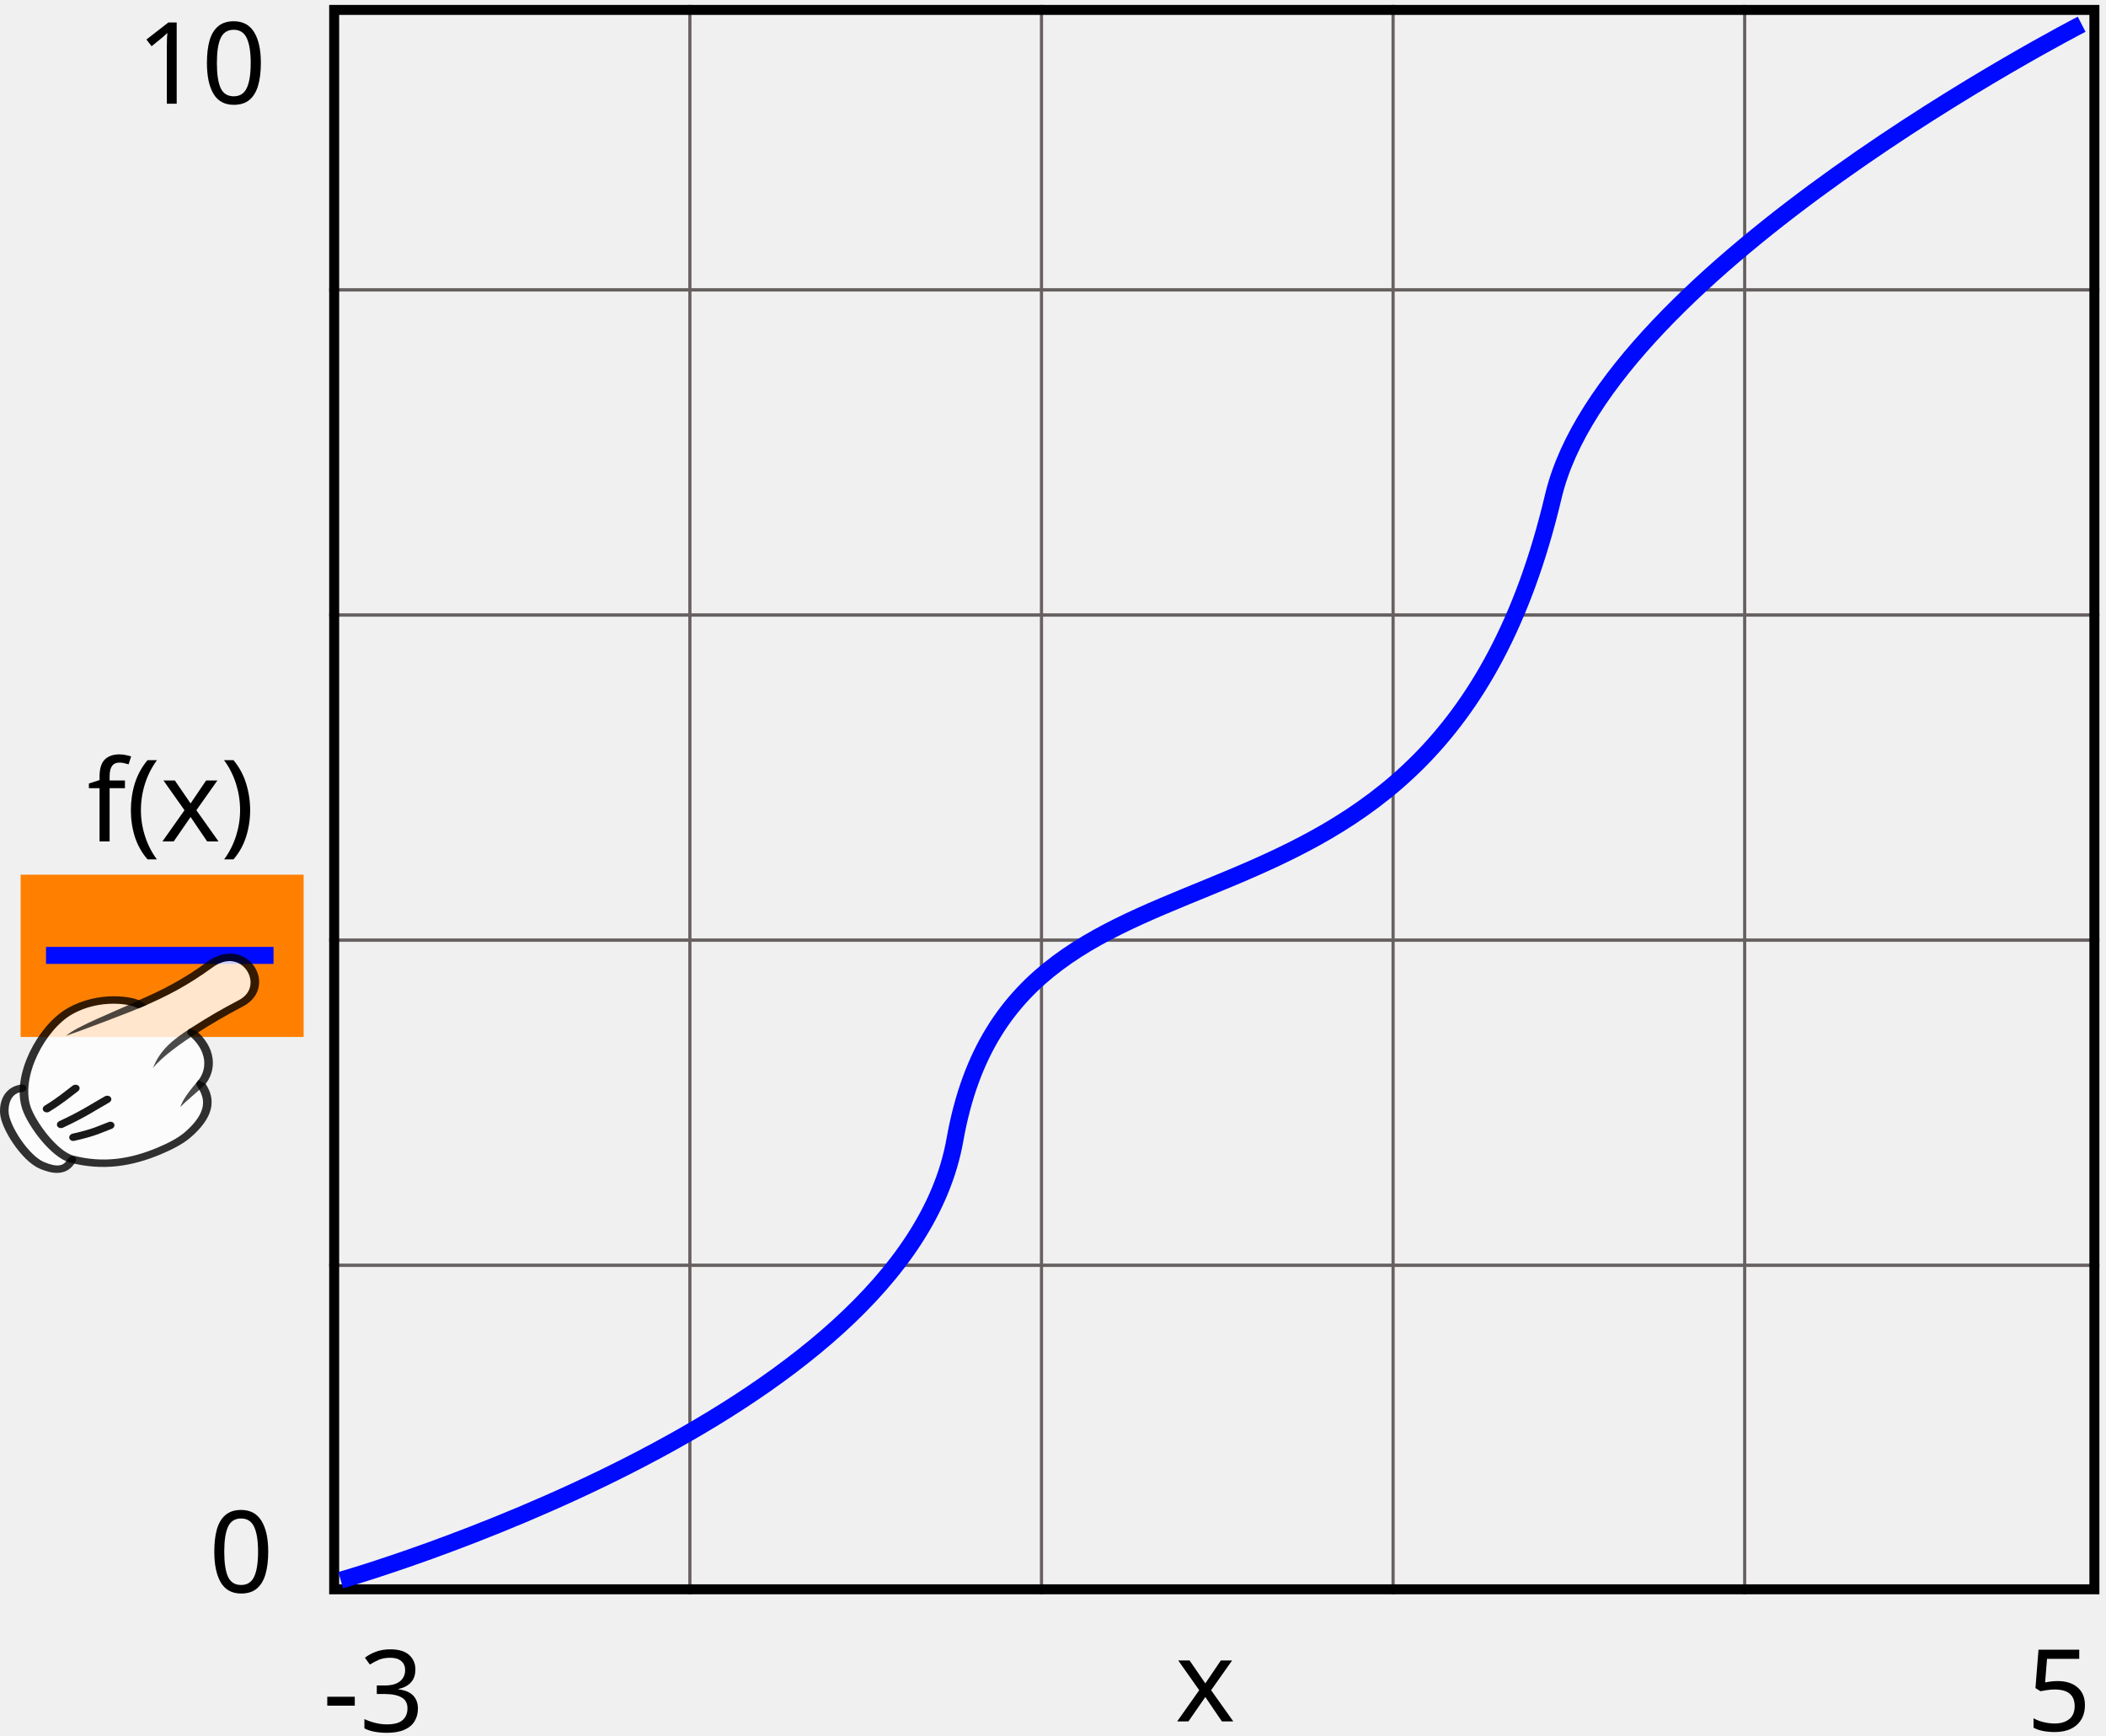
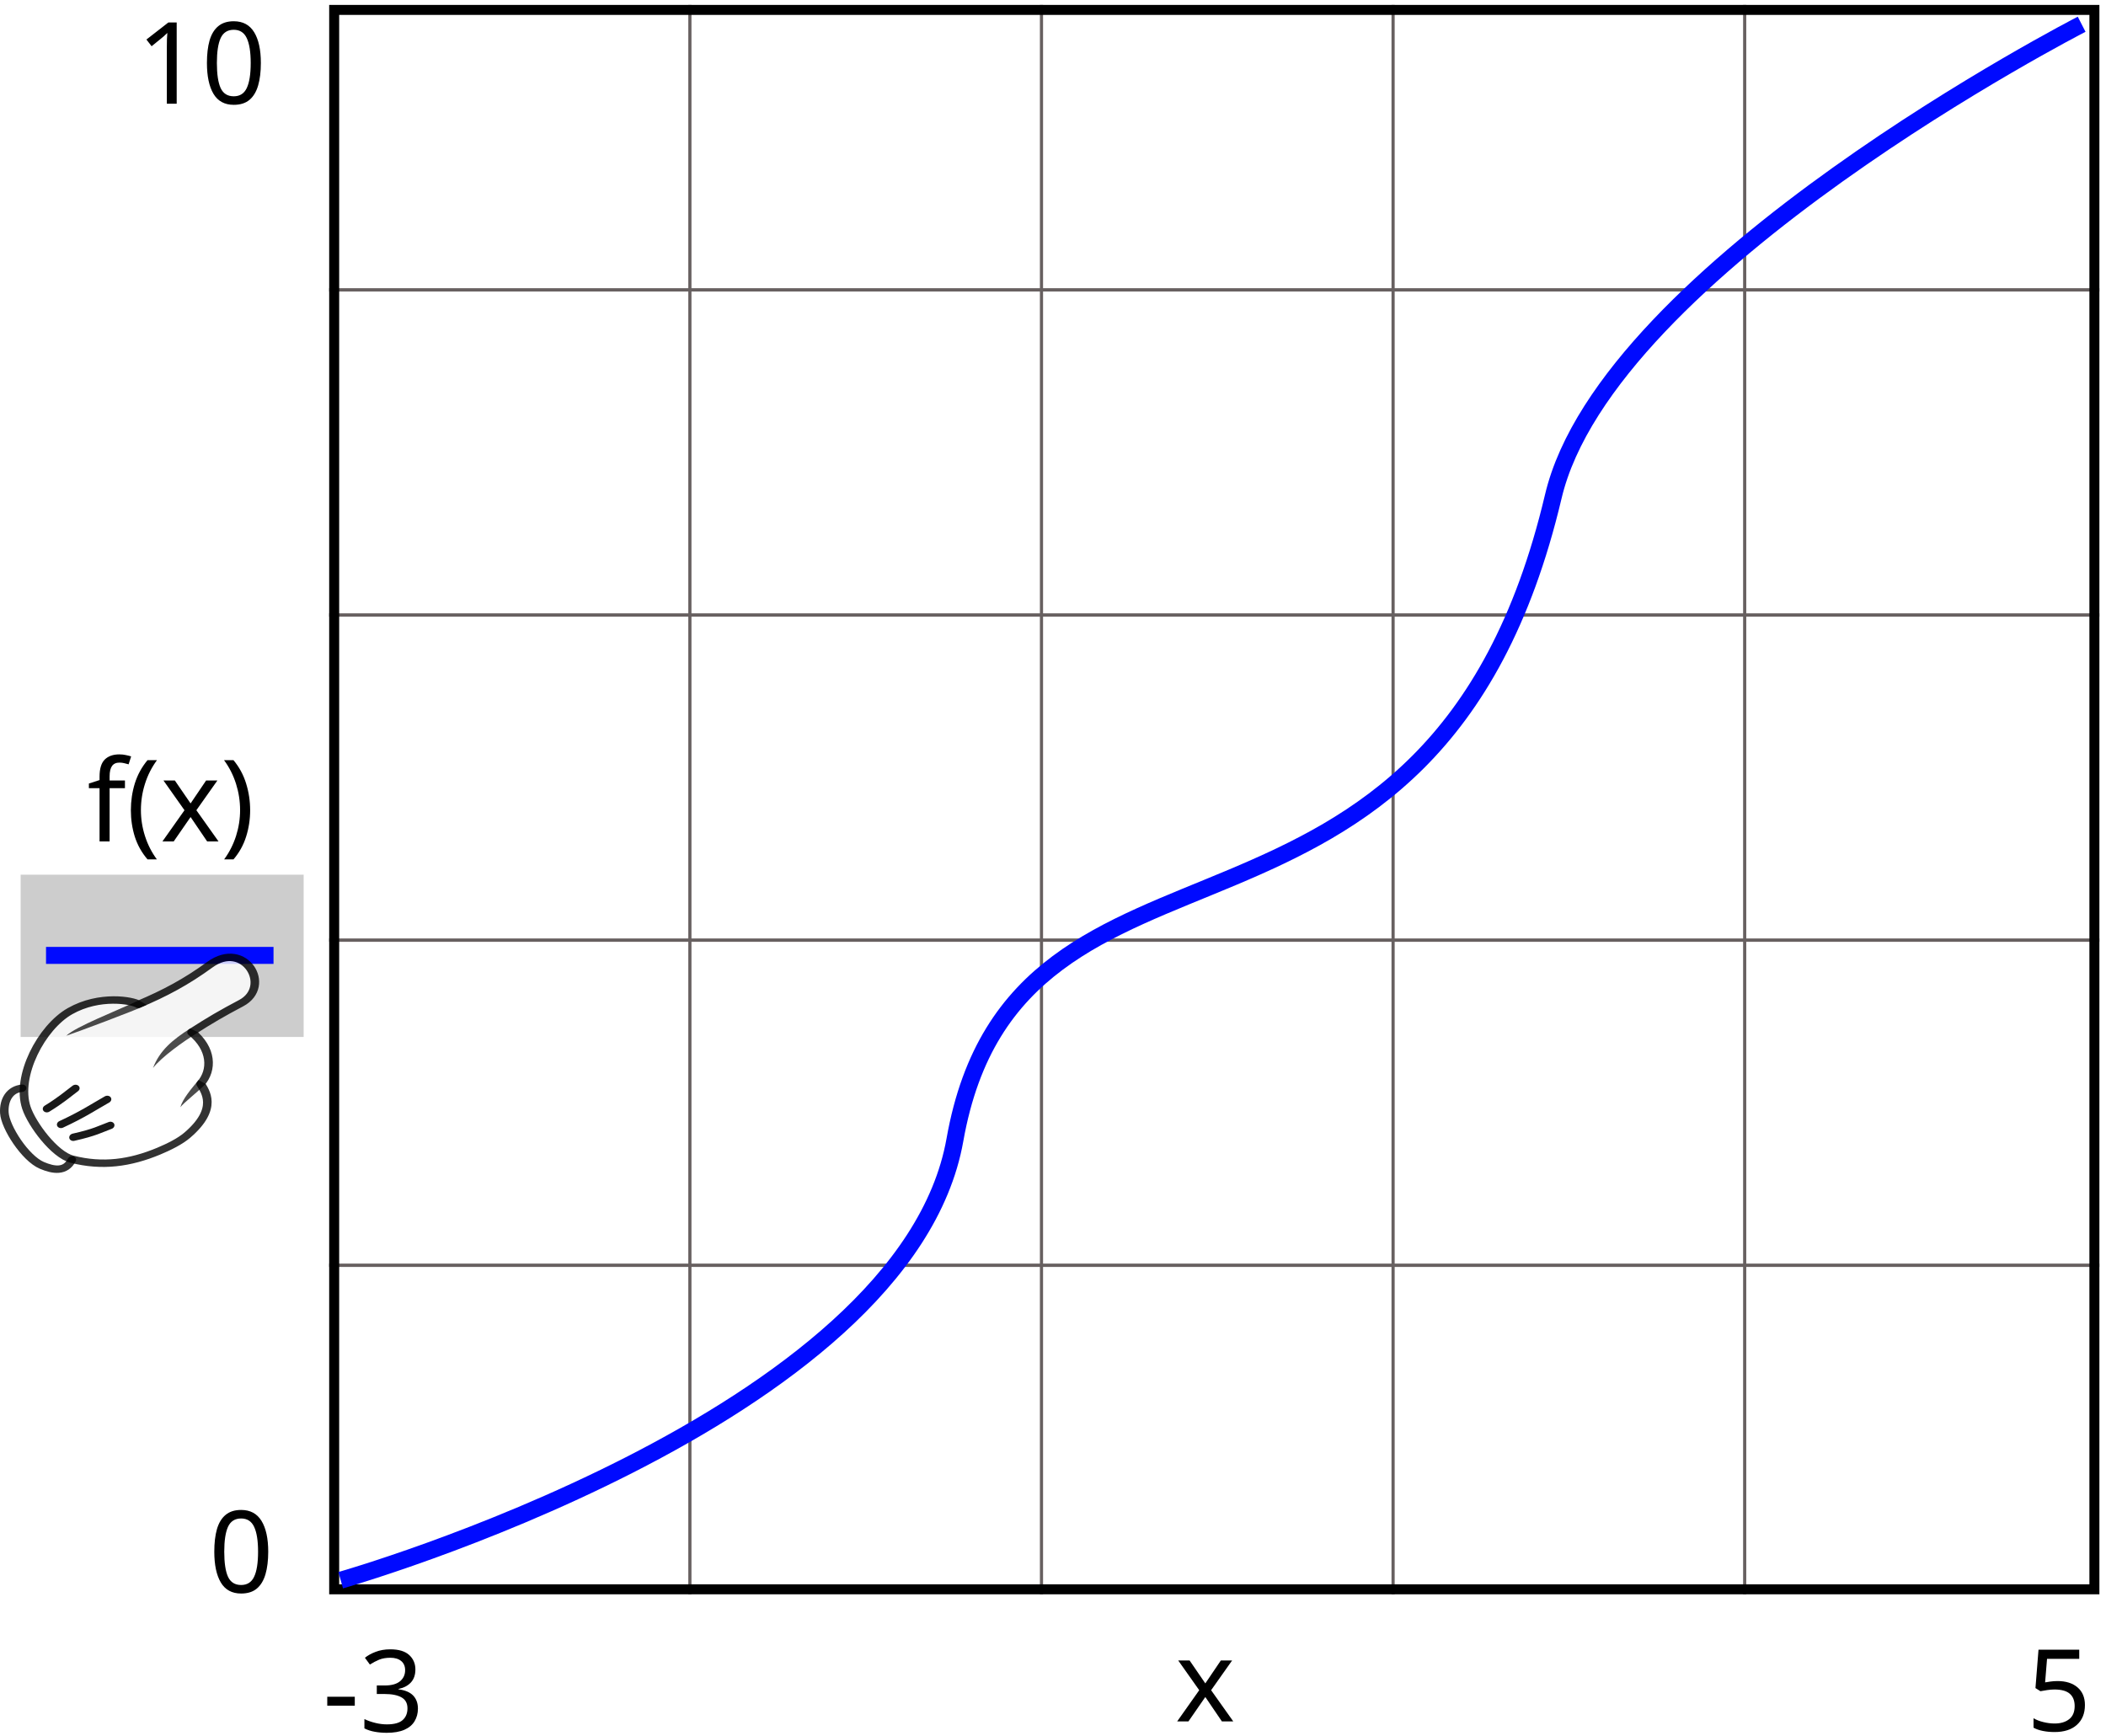
- <svg xmlns="http://www.w3.org/2000/svg" viewBox="0 0 324 267" height="267" width="324" version="1.1" id="svg4387">
+ <svg xmlns="http://www.w3.org/2000/svg" id="svg4387" version="1.1" width="324" height="267" viewBox="0 0 324 267">
  <defs id="defs4391" />
-   <rect style="fill:#ff8000;fill-opacity:1;stroke:none" id="rect3644" y="134.583" x="3.175" ry="0" rx="0" height="24.967" width="43.54" />
-   <path id="path5207" d="m 50.643,44.599 272.341,0" style="fill:none;fill-rule:evenodd;stroke:#676060;stroke-width:0.513px;stroke-linecap:butt;stroke-linejoin:miter;stroke-opacity:1" />
-   <path id="path5207-9" d="m 50.643,94.626 272.341,0" style="fill:none;fill-rule:evenodd;stroke:#676060;stroke-width:0.513px;stroke-linecap:butt;stroke-linejoin:miter;stroke-opacity:1" />
-   <path id="path5207-0" d="m 50.643,144.652 272.341,0" style="fill:none;fill-rule:evenodd;stroke:#676060;stroke-width:0.513px;stroke-linecap:butt;stroke-linejoin:miter;stroke-opacity:1" />
-   <path id="path5207-6" d="m 50.643,194.678 272.341,0" style="fill:none;fill-rule:evenodd;stroke:#676060;stroke-width:0.513px;stroke-linecap:butt;stroke-linejoin:miter;stroke-opacity:1" />
-   <path id="path5207-1" d="m 214.321,245.303 0,-244.546" style="fill:none;fill-rule:evenodd;stroke:#676060;stroke-width:0.486px;stroke-linecap:butt;stroke-linejoin:miter;stroke-opacity:1" />
-   <path id="path5207-9-9" d="m 106.136,245.303 0,-244.546" style="fill:none;fill-rule:evenodd;stroke:#676060;stroke-width:0.486px;stroke-linecap:butt;stroke-linejoin:miter;stroke-opacity:1" />
-   <path id="path5207-0-5" d="m 268.413,245.303 0,-244.546" style="fill:none;fill-rule:evenodd;stroke:#676060;stroke-width:0.486px;stroke-linecap:butt;stroke-linejoin:miter;stroke-opacity:1" />
-   <path id="path5207-6-9" d="m 160.228,245.303 0,-244.546" style="fill:none;fill-rule:evenodd;stroke:#676060;stroke-width:0.486px;stroke-linecap:butt;stroke-linejoin:miter;stroke-opacity:1" />
-   <rect y="1.525" x="51.411" height="243.01" width="270.805" id="rect4403" style="fill:none;fill-rule:evenodd;stroke:#000000;stroke-width:1.536;stroke-linecap:butt;stroke-linejoin:miter;stroke-miterlimit:4;stroke-dasharray:none;stroke-opacity:1" />
-   <path id="path5295" d="m 52.415,243.133 c 0,0 86.849,-24.651 94.499,-67.764 9.576,-53.97 73.556,-20.711 92.058,-98.987 8.321,-35.205 81.281,-72.652 81.281,-72.652 l 0,0" style="fill:none;fill-rule:evenodd;stroke:#000aff;stroke-width:2.614;stroke-linecap:butt;stroke-linejoin:miter;stroke-miterlimit:4;stroke-dasharray:none;stroke-opacity:1" />
-   <text id="text5297" y="264.855" x="180.793" style="font-style:normal;font-weight:normal;font-size:17.5px;line-height:125%;font-family:sans-serif;letter-spacing:0px;word-spacing:0px;fill:#000000;fill-opacity:1;stroke:none;stroke-width:1px;stroke-linecap:butt;stroke-linejoin:miter;stroke-opacity:1;-inkscape-font-specification:'sans-serif, Normal';font-stretch:normal;font-variant:normal;text-anchor:start;text-align:start;writing-mode:lr;" xml:space="preserve">
-     <tspan style="-inkscape-font-specification:'sans-serif, Normal';font-family:sans-serif;font-weight:normal;font-style:normal;font-stretch:normal;font-variant:normal;font-size:17.5px;text-anchor:start;text-align:start;writing-mode:lr;line-height:125%;" y="264.855" x="180.793" id="tspan5299">x</tspan>
+   <rect y="0.204" x="0.4" height="266.796" width="323.596" id="rect847" style="fill:#ffffff;fill-opacity:1;stroke:#ffffff;stroke-width:1;stroke-miterlimit:4;stroke-dasharray:none;stroke-opacity:1" />
+   <rect width="43.54" height="24.967" rx="0" ry="0" x="3.175" y="134.583" id="rect3644" style="fill:#cdcdcd;fill-opacity:1;stroke:none" />
+   <path style="fill:none;fill-rule:evenodd;stroke:#676060;stroke-width:0.513px;stroke-linecap:butt;stroke-linejoin:miter;stroke-opacity:1" d="m 50.643,44.599 272.341,0" id="path5207" />
+   <path style="fill:none;fill-rule:evenodd;stroke:#676060;stroke-width:0.513px;stroke-linecap:butt;stroke-linejoin:miter;stroke-opacity:1" d="m 50.643,94.626 272.341,0" id="path5207-9" />
+   <path style="fill:none;fill-rule:evenodd;stroke:#676060;stroke-width:0.513px;stroke-linecap:butt;stroke-linejoin:miter;stroke-opacity:1" d="m 50.643,144.652 272.341,0" id="path5207-0" />
+   <path style="fill:none;fill-rule:evenodd;stroke:#676060;stroke-width:0.513px;stroke-linecap:butt;stroke-linejoin:miter;stroke-opacity:1" d="m 50.643,194.678 272.341,0" id="path5207-6" />
+   <path style="fill:none;fill-rule:evenodd;stroke:#676060;stroke-width:0.486px;stroke-linecap:butt;stroke-linejoin:miter;stroke-opacity:1" d="m 214.321,245.303 0,-244.546" id="path5207-1" />
+   <path style="fill:none;fill-rule:evenodd;stroke:#676060;stroke-width:0.486px;stroke-linecap:butt;stroke-linejoin:miter;stroke-opacity:1" d="m 106.136,245.303 0,-244.546" id="path5207-9-9" />
+   <path style="fill:none;fill-rule:evenodd;stroke:#676060;stroke-width:0.486px;stroke-linecap:butt;stroke-linejoin:miter;stroke-opacity:1" d="m 268.413,245.303 0,-244.546" id="path5207-0-5" />
+   <path style="fill:none;fill-rule:evenodd;stroke:#676060;stroke-width:0.486px;stroke-linecap:butt;stroke-linejoin:miter;stroke-opacity:1" d="m 160.228,245.303 0,-244.546" id="path5207-6-9" />
+   <rect style="fill:none;fill-rule:evenodd;stroke:#000000;stroke-width:1.536;stroke-linecap:butt;stroke-linejoin:miter;stroke-miterlimit:4;stroke-dasharray:none;stroke-opacity:1" id="rect4403" width="270.805" height="243.01" x="51.411" y="1.525" />
+   <path style="fill:none;fill-rule:evenodd;stroke:#000aff;stroke-width:2.614;stroke-linecap:butt;stroke-linejoin:miter;stroke-miterlimit:4;stroke-dasharray:none;stroke-opacity:1" d="m 52.415,243.133 c 0,0 86.849,-24.651 94.499,-67.764 9.576,-53.97 73.556,-20.711 92.058,-98.987 8.321,-35.205 81.281,-72.652 81.281,-72.652 l 0,0" id="path5295" />
+   <text xml:space="preserve" style="font-style:normal;font-weight:normal;font-size:17.5px;line-height:125%;font-family:sans-serif;letter-spacing:0px;word-spacing:0px;fill:#000000;fill-opacity:1;stroke:none;stroke-width:1px;stroke-linecap:butt;stroke-linejoin:miter;stroke-opacity:1;-inkscape-font-specification:'sans-serif, Normal';font-stretch:normal;font-variant:normal;text-anchor:start;text-align:start;writing-mode:lr;" x="180.793" y="264.855" id="text5297">
+     <tspan id="tspan5299" x="180.793" y="264.855" style="-inkscape-font-specification:'sans-serif, Normal';font-family:sans-serif;font-weight:normal;font-style:normal;font-stretch:normal;font-variant:normal;font-size:17.5px;text-anchor:start;text-align:start;writing-mode:lr;line-height:125%;">x</tspan>
  </text>
-   <text id="text5301" y="129.46" x="13.412" style="font-style:normal;font-variant:normal;font-weight:normal;font-stretch:normal;font-size:17.5px;line-height:125%;font-family:sans-serif;-inkscape-font-specification:'sans-serif, Normal';text-align:start;letter-spacing:0px;word-spacing:0px;writing-mode:lr-tb;text-anchor:start;fill:#000000;fill-opacity:1;stroke:none;stroke-width:1px;stroke-linecap:butt;stroke-linejoin:miter;stroke-opacity:1" xml:space="preserve">
-     <tspan style="font-style:normal;font-variant:normal;font-weight:normal;font-stretch:normal;font-size:17.5px;line-height:125%;font-family:sans-serif;-inkscape-font-specification:'sans-serif, Normal';text-align:start;writing-mode:lr-tb;text-anchor:start" y="129.46" x="13.412" id="tspan5303">f(x)</tspan>
+   <text xml:space="preserve" style="font-style:normal;font-variant:normal;font-weight:normal;font-stretch:normal;font-size:17.5px;line-height:125%;font-family:sans-serif;-inkscape-font-specification:'sans-serif, Normal';text-align:start;letter-spacing:0px;word-spacing:0px;writing-mode:lr-tb;text-anchor:start;fill:#000000;fill-opacity:1;stroke:none;stroke-width:1px;stroke-linecap:butt;stroke-linejoin:miter;stroke-opacity:1" x="13.412" y="129.46" id="text5301">
+     <tspan id="tspan5303" x="13.412" y="129.46" style="font-style:normal;font-variant:normal;font-weight:normal;font-stretch:normal;font-size:17.5px;line-height:125%;font-family:sans-serif;-inkscape-font-specification:'sans-serif, Normal';text-align:start;writing-mode:lr-tb;text-anchor:start">f(x)</tspan>
  </text>
-   <text id="text5305" y="15.957" x="20.966" style="font-style:normal;font-variant:normal;font-weight:normal;font-stretch:normal;font-size:17.5px;line-height:125%;font-family:sans-serif;-inkscape-font-specification:'sans-serif, Normal';text-align:start;letter-spacing:0px;word-spacing:0px;writing-mode:lr-tb;text-anchor:start;fill:#000000;fill-opacity:1;stroke:none;stroke-width:1px;stroke-linecap:butt;stroke-linejoin:miter;stroke-opacity:1" xml:space="preserve">
-     <tspan style="font-style:normal;font-variant:normal;font-weight:normal;font-stretch:normal;font-size:17.5px;line-height:125%;font-family:sans-serif;-inkscape-font-specification:'sans-serif, Normal';text-align:start;writing-mode:lr-tb;text-anchor:start" y="15.957" x="20.966" id="tspan5307">10</tspan>
+   <text xml:space="preserve" style="font-style:normal;font-variant:normal;font-weight:normal;font-stretch:normal;font-size:17.5px;line-height:125%;font-family:sans-serif;-inkscape-font-specification:'sans-serif, Normal';text-align:start;letter-spacing:0px;word-spacing:0px;writing-mode:lr-tb;text-anchor:start;fill:#000000;fill-opacity:1;stroke:none;stroke-width:1px;stroke-linecap:butt;stroke-linejoin:miter;stroke-opacity:1" x="20.966" y="15.957" id="text5305">
+     <tspan id="tspan5307" x="20.966" y="15.957" style="font-style:normal;font-variant:normal;font-weight:normal;font-stretch:normal;font-size:17.5px;line-height:125%;font-family:sans-serif;-inkscape-font-specification:'sans-serif, Normal';text-align:start;writing-mode:lr-tb;text-anchor:start">10</tspan>
  </text>
-   <text id="text5309" y="245.013" x="32.108" style="font-style:normal;font-variant:normal;font-weight:normal;font-stretch:normal;font-size:17.5px;line-height:125%;font-family:sans-serif;-inkscape-font-specification:'sans-serif, Normal';text-align:start;letter-spacing:0px;word-spacing:0px;writing-mode:lr-tb;text-anchor:start;fill:#000000;fill-opacity:1;stroke:none;stroke-width:1px;stroke-linecap:butt;stroke-linejoin:miter;stroke-opacity:1" xml:space="preserve">
-     <tspan style="font-style:normal;font-variant:normal;font-weight:normal;font-stretch:normal;font-size:17.5px;line-height:125%;font-family:sans-serif;-inkscape-font-specification:'sans-serif, Normal';text-align:start;writing-mode:lr-tb;text-anchor:start" y="245.013" x="32.108" id="tspan5311">0</tspan>
+   <text xml:space="preserve" style="font-style:normal;font-variant:normal;font-weight:normal;font-stretch:normal;font-size:17.5px;line-height:125%;font-family:sans-serif;-inkscape-font-specification:'sans-serif, Normal';text-align:start;letter-spacing:0px;word-spacing:0px;writing-mode:lr-tb;text-anchor:start;fill:#000000;fill-opacity:1;stroke:none;stroke-width:1px;stroke-linecap:butt;stroke-linejoin:miter;stroke-opacity:1" x="32.108" y="245.013" id="text5309">
+     <tspan id="tspan5311" x="32.108" y="245.013" style="font-style:normal;font-variant:normal;font-weight:normal;font-stretch:normal;font-size:17.5px;line-height:125%;font-family:sans-serif;-inkscape-font-specification:'sans-serif, Normal';text-align:start;writing-mode:lr-tb;text-anchor:start">0</tspan>
  </text>
-   <text id="text5313" y="266.44" x="49.643" style="font-style:normal;font-variant:normal;font-weight:normal;font-stretch:normal;font-size:17.5px;line-height:125%;font-family:sans-serif;-inkscape-font-specification:'sans-serif, Normal';text-align:start;letter-spacing:0px;word-spacing:0px;writing-mode:lr-tb;text-anchor:start;fill:#000000;fill-opacity:1;stroke:none;stroke-width:1px;stroke-linecap:butt;stroke-linejoin:miter;stroke-opacity:1" xml:space="preserve">
-     <tspan style="font-style:normal;font-variant:normal;font-weight:normal;font-stretch:normal;font-size:17.5px;line-height:125%;font-family:sans-serif;-inkscape-font-specification:'sans-serif, Normal';text-align:start;writing-mode:lr-tb;text-anchor:start" y="266.44" x="49.643" id="tspan5315">-3</tspan>
+   <text xml:space="preserve" style="font-style:normal;font-variant:normal;font-weight:normal;font-stretch:normal;font-size:17.5px;line-height:125%;font-family:sans-serif;-inkscape-font-specification:'sans-serif, Normal';text-align:start;letter-spacing:0px;word-spacing:0px;writing-mode:lr-tb;text-anchor:start;fill:#000000;fill-opacity:1;stroke:none;stroke-width:1px;stroke-linecap:butt;stroke-linejoin:miter;stroke-opacity:1" x="49.643" y="266.44" id="text5313">
+     <tspan id="tspan5315" x="49.643" y="266.44" style="font-style:normal;font-variant:normal;font-weight:normal;font-stretch:normal;font-size:17.5px;line-height:125%;font-family:sans-serif;-inkscape-font-specification:'sans-serif, Normal';text-align:start;writing-mode:lr-tb;text-anchor:start">-3</tspan>
  </text>
-   <text id="text5317" y="266.325" x="311.743" style="font-style:normal;font-variant:normal;font-weight:normal;font-stretch:normal;font-size:17.5px;line-height:125%;font-family:sans-serif;-inkscape-font-specification:'sans-serif, Normal';text-align:start;letter-spacing:0px;word-spacing:0px;writing-mode:lr-tb;text-anchor:start;fill:#000000;fill-opacity:1;stroke:none;stroke-width:1px;stroke-linecap:butt;stroke-linejoin:miter;stroke-opacity:1" xml:space="preserve">
-     <tspan style="font-style:normal;font-variant:normal;font-weight:normal;font-stretch:normal;font-size:17.5px;line-height:125%;font-family:sans-serif;-inkscape-font-specification:'sans-serif, Normal';text-align:start;writing-mode:lr-tb;text-anchor:start" y="266.325" x="311.743" id="tspan5319">5</tspan>
+   <text xml:space="preserve" style="font-style:normal;font-variant:normal;font-weight:normal;font-stretch:normal;font-size:17.5px;line-height:125%;font-family:sans-serif;-inkscape-font-specification:'sans-serif, Normal';text-align:start;letter-spacing:0px;word-spacing:0px;writing-mode:lr-tb;text-anchor:start;fill:#000000;fill-opacity:1;stroke:none;stroke-width:1px;stroke-linecap:butt;stroke-linejoin:miter;stroke-opacity:1" x="311.743" y="266.325" id="text5317">
+     <tspan id="tspan5319" x="311.743" y="266.325" style="font-style:normal;font-variant:normal;font-weight:normal;font-stretch:normal;font-size:17.5px;line-height:125%;font-family:sans-serif;-inkscape-font-specification:'sans-serif, Normal';text-align:start;writing-mode:lr-tb;text-anchor:start">5</tspan>
  </text>
-   <path id="path3535" d="m 7.08,147 35,0" style="fill:none;fill-rule:evenodd;stroke:#000aff;stroke-width:2.614;stroke-linecap:butt;stroke-linejoin:miter;stroke-miterlimit:4;stroke-dasharray:none;stroke-opacity:1" />
-   <g id="g3915-6-3-7" transform="matrix(0.1819176,0.2233643,-0.2695849,0.1708351,282.1248,-23.60798)">
-     <path style="opacity:0.8;fill:#ffffff;stroke:#000000;stroke-width:4.061;stroke-linecap:round;stroke-linejoin:round" id="path3894-6-5-0" d="m 89.471,1065.9 c 3.727,6.126 -0.484,10.049 -6.16,12.947 -8.03,4.099 -27.898,2.102 -34.7,-2.014 -6.243,-3.777 -9.013,-9.35 -6.04,-14.184" />
-     <path style="opacity:0.8;fill:#ffffff;fill-opacity:1;stroke:#000000;stroke-width:4.061;stroke-linecap:round;stroke-linejoin:round;stroke-opacity:1" id="path3112-2-1-9" d="m 21.354,1021 c -0.857,15.682 13.892,40.298 31.364,46.018 9.022,2.954 29.326,3.846 36.494,-1.431 12.273,-9.037 18.48,-20.686 21.285,-35.088 0.994,-5.105 1.707,-10.986 0.957,-15.702 -3.19,-20.064 -14.951,-20.048 -19.514,-20.76 -2.727,-8.725 -12.699,-15.044 -26.068,-12.391 -0.103,-10.746 0.226,-17.365 1.112,-27.536 1.483,-17.013 -27.986,-20.845 -26.491,-0.012 1.018,14.187 0.027,25.675 -2.499,39 -3.45,1.038 -15.746,11.529 -16.641,27.901 z" />
-     <path style="color:#000000;text-indent:0;text-transform:none;block-progression:tb;opacity:0.7" id="path3882-6-0-9" d="m 63.838,981.04 c 0.031,10.253 1.215,18.225 7.226,26.105 -2.509,-6.575 -3.369,-19.666 -3.177,-27.939 z" />
-     <path style="color:#000000;text-indent:0;text-transform:none;block-progression:tb;opacity:0.7" id="path3884-6-5-0" d="m 93.471,992.23 -3.809,1.486 c 1.929,5.577 4.051,11.842 7.114,15.183 -1.08,-2.605 -2.077,-11.978 -3.305,-16.669 z" />
-     <path style="opacity:0.9;fill:none;stroke:#000000;stroke-width:4.061;stroke-linecap:round;stroke-linejoin:round" id="path3886-8-8-3" d="m 79.642,1058.3 c 4.037,-9.678 3.976,-12.465 5.195,-17.405" />
-     <path style="opacity:0.9;fill:none;stroke:#000000;stroke-width:4.061;stroke-linecap:round;stroke-linejoin:round" id="path3888-4-1-5" d="m 70.26,1059 c 1.692,-11.475 1.424,-17.152 1.855,-24.898" />
-     <path style="opacity:0.9;fill:none;stroke:#000000;stroke-width:4.061;stroke-linecap:round;stroke-linejoin:round" id="path3890-1-7-5" d="m 59.041,1059.5 c 0.097,-7.981 -0.599,-11.754 -1.049,-16.831" />
-     <path style="color:#000000;text-indent:0;text-transform:none;block-progression:tb;opacity:0.7" id="path3892-0-5-3" d="m 36.249,991.71 c -1.703,12.092 -6.197,31.682 -4.811,38.213 1.185,-3.99 8.356,-33.636 9.133,-39.703 z" />
+   <path style="fill:none;fill-rule:evenodd;stroke:#000aff;stroke-width:2.614;stroke-linecap:butt;stroke-linejoin:miter;stroke-miterlimit:4;stroke-dasharray:none;stroke-opacity:1" d="m 7.08,147 35,0" id="path3535" />
+   <g transform="matrix(0.1819176,0.2233643,-0.2695849,0.1708351,282.1248,-23.60798)" id="g3915-6-3-7">
+     <path d="m 89.471,1065.9 c 3.727,6.126 -0.484,10.049 -6.16,12.947 -8.03,4.099 -27.898,2.102 -34.7,-2.014 -6.243,-3.777 -9.013,-9.35 -6.04,-14.184" id="path3894-6-5-0" style="opacity:0.8;fill:#ffffff;stroke:#000000;stroke-width:4.061;stroke-linecap:round;stroke-linejoin:round" />
+     <path d="m 21.354,1021 c -0.857,15.682 13.892,40.298 31.364,46.018 9.022,2.954 29.326,3.846 36.494,-1.431 12.273,-9.037 18.48,-20.686 21.285,-35.088 0.994,-5.105 1.707,-10.986 0.957,-15.702 -3.19,-20.064 -14.951,-20.048 -19.514,-20.76 -2.727,-8.725 -12.699,-15.044 -26.068,-12.391 -0.103,-10.746 0.226,-17.365 1.112,-27.536 1.483,-17.013 -27.986,-20.845 -26.491,-0.012 1.018,14.187 0.027,25.675 -2.499,39 -3.45,1.038 -15.746,11.529 -16.641,27.901 z" id="path3112-2-1-9" style="opacity:0.8;fill:#ffffff;fill-opacity:1;stroke:#000000;stroke-width:4.061;stroke-linecap:round;stroke-linejoin:round;stroke-opacity:1" />
+     <path d="m 63.838,981.04 c 0.031,10.253 1.215,18.225 7.226,26.105 -2.509,-6.575 -3.369,-19.666 -3.177,-27.939 z" id="path3882-6-0-9" style="color:#000000;text-indent:0;text-transform:none;block-progression:tb;opacity:0.7" />
+     <path d="m 93.471,992.23 -3.809,1.486 c 1.929,5.577 4.051,11.842 7.114,15.183 -1.08,-2.605 -2.077,-11.978 -3.305,-16.669 z" id="path3884-6-5-0" style="color:#000000;text-indent:0;text-transform:none;block-progression:tb;opacity:0.7" />
+     <path d="m 79.642,1058.3 c 4.037,-9.678 3.976,-12.465 5.195,-17.405" id="path3886-8-8-3" style="opacity:0.9;fill:none;stroke:#000000;stroke-width:4.061;stroke-linecap:round;stroke-linejoin:round" />
+     <path d="m 70.26,1059 c 1.692,-11.475 1.424,-17.152 1.855,-24.898" id="path3888-4-1-5" style="opacity:0.9;fill:none;stroke:#000000;stroke-width:4.061;stroke-linecap:round;stroke-linejoin:round" />
+     <path d="m 59.041,1059.5 c 0.097,-7.981 -0.599,-11.754 -1.049,-16.831" id="path3890-1-7-5" style="opacity:0.9;fill:none;stroke:#000000;stroke-width:4.061;stroke-linecap:round;stroke-linejoin:round" />
+     <path d="m 36.249,991.71 c -1.703,12.092 -6.197,31.682 -4.811,38.213 1.185,-3.99 8.356,-33.636 9.133,-39.703 z" id="path3892-0-5-3" style="color:#000000;text-indent:0;text-transform:none;block-progression:tb;opacity:0.7" />
  </g>
</svg>
